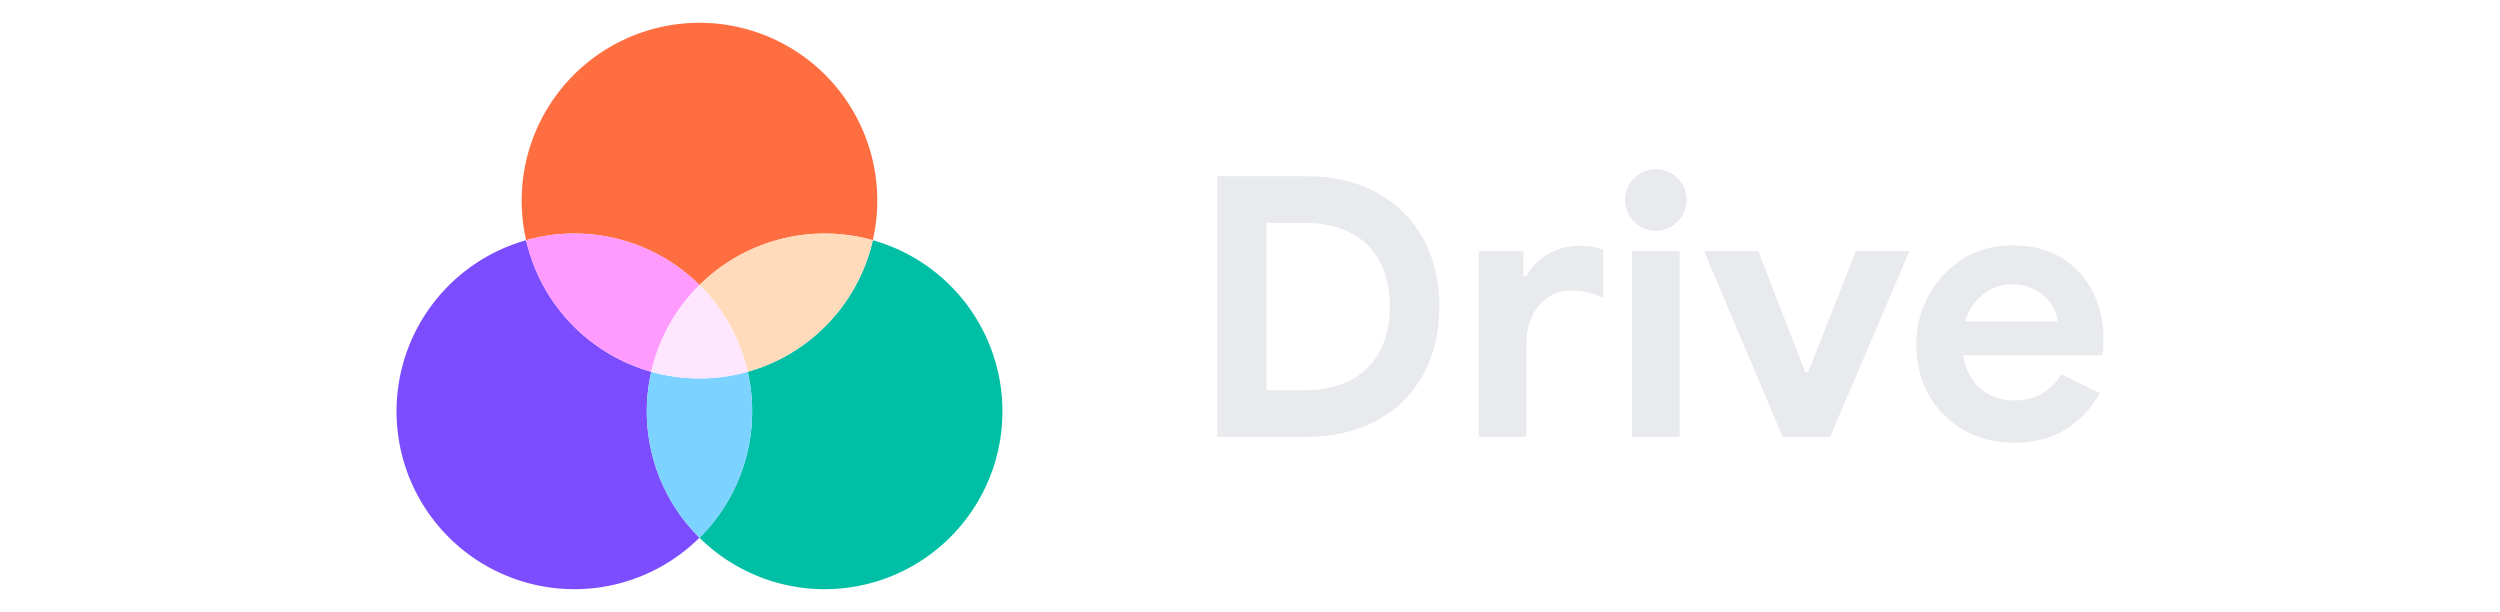
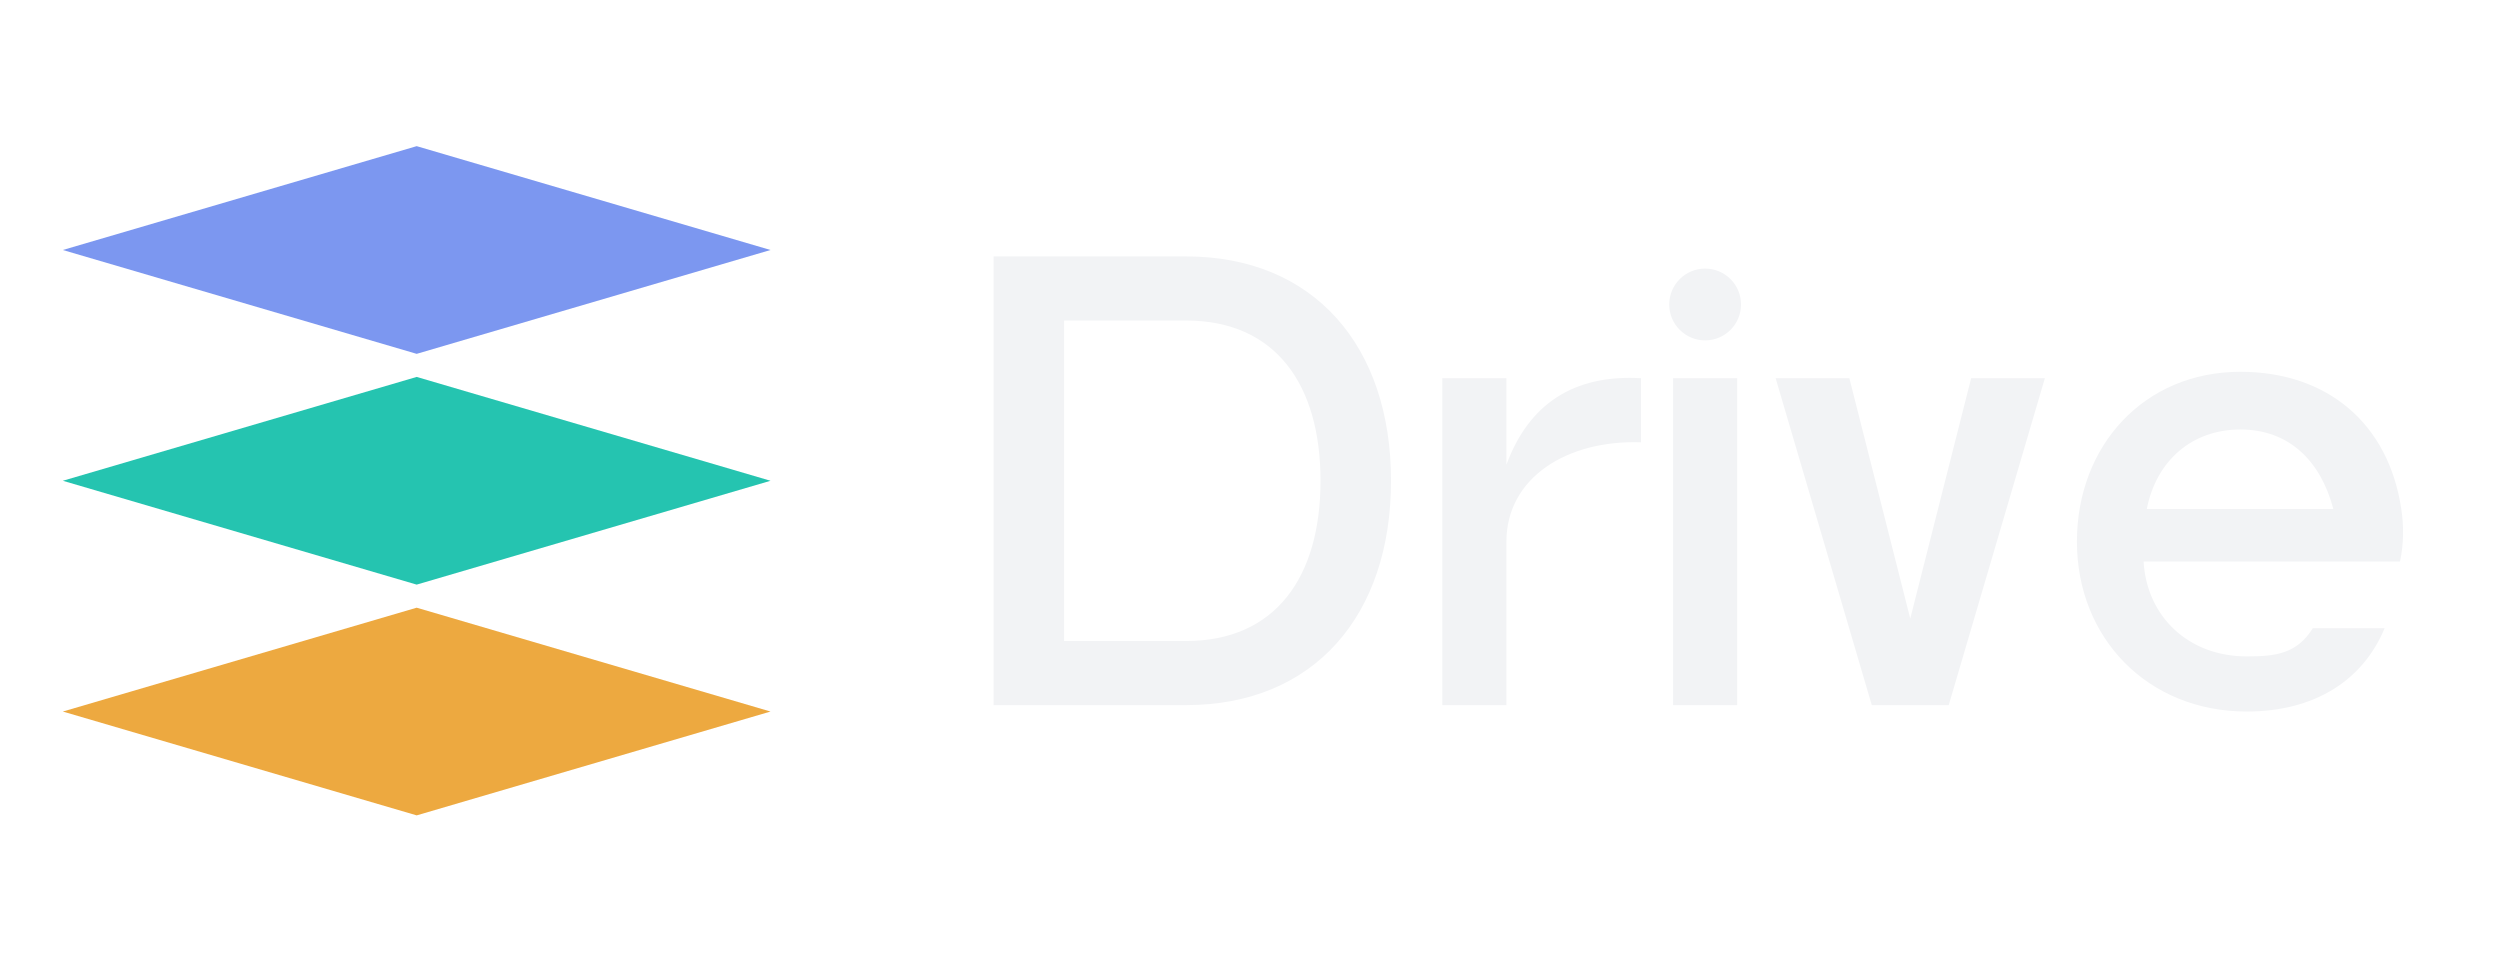
- <svg xmlns="http://www.w3.org/2000/svg" width="1536" height="376" viewBox="0 0 1536 376" fill="none" role="img" aria-label="Drive">
-   <g transform="translate(227.43 -10.28) scale(4.0465)">
-     <path fill="#FF6E40" d="M76.967 31.675 L76.927 31.014 L76.870 30.354 L76.797 29.695 L76.708 29.038 L76.602 28.384 L76.481 27.733 L76.344 27.084 L76.191 26.440 L76.022 25.799 L75.837 25.162 L75.637 24.531 L75.422 23.904 L75.191 23.283 L74.945 22.668 L74.684 22.058 L74.408 21.456 L74.117 20.860 L73.812 20.272 L73.492 19.692 L73.159 19.119 L72.811 18.555 L72.450 18.000 L72.075 17.453 L71.687 16.916 L71.285 16.389 L70.871 15.871 L70.445 15.364 L70.006 14.868 L69.555 14.382 L69.092 13.908 L68.618 13.445 L68.132 12.994 L67.636 12.555 L67.129 12.129 L66.611 11.715 L66.084 11.313 L65.547 10.925 L65.000 10.550 L64.445 10.189 L63.881 9.841 L63.308 9.508 L62.728 9.188 L62.140 8.883 L61.544 8.592 L60.942 8.316 L60.332 8.055 L59.717 7.809 L59.096 7.578 L58.469 7.363 L57.838 7.163 L57.201 6.978 L56.560 6.809 L55.916 6.656 L55.267 6.519 L54.616 6.398 L53.962 6.292 L53.305 6.203 L52.646 6.130 L51.986 6.073 L51.325 6.033 L50.663 6.008 L50.000 6.000 L49.337 6.008 L48.675 6.033 L48.014 6.073 L47.354 6.130 L46.695 6.203 L46.038 6.292 L45.384 6.398 L44.733 6.519 L44.084 6.656 L43.440 6.809 L42.799 6.978 L42.162 7.163 L41.531 7.363 L40.904 7.578 L40.283 7.809 L39.668 8.055 L39.058 8.316 L38.456 8.592 L37.860 8.883 L37.272 9.188 L36.692 9.508 L36.119 9.841 L35.555 10.189 L35.000 10.550 L34.453 10.925 L33.916 11.313 L33.389 11.715 L32.871 12.129 L32.364 12.555 L31.868 12.994 L31.382 13.445 L30.908 13.908 L30.445 14.382 L29.994 14.868 L29.555 15.364 L29.129 15.871 L28.715 16.389 L28.313 16.916 L27.925 17.453 L27.550 18.000 L27.189 18.555 L26.841 19.119 L26.508 19.692 L26.188 20.272 L25.883 20.860 L25.592 21.456 L25.316 22.058 L25.055 22.668 L24.809 23.283 L24.578 23.904 L24.363 24.531 L24.163 25.162 L23.978 25.799 L23.809 26.440 L23.656 27.084 L23.519 27.733 L23.398 28.384 L23.292 29.038 L23.203 29.695 L23.130 30.354 L23.073 31.014 L23.033 31.675 L23.008 32.337 L23.000 33.000 L23.008 33.663 L23.033 34.325 L23.073 34.986 L23.130 35.646 L23.203 36.305 L23.292 36.962 L23.398 37.616 L23.519 38.267 L23.656 38.916 L23.679 39.013 L23.799 38.978 L24.440 38.809 L25.084 38.656 L25.733 38.519 L26.384 38.398 L27.038 38.292 L27.695 38.203 L28.354 38.130 L29.014 38.073 L29.675 38.033 L30.337 38.008 L31.000 38.000 L31.663 38.008 L32.325 38.033 L32.986 38.073 L33.646 38.130 L34.305 38.203 L34.962 38.292 L35.616 38.398 L36.267 38.519 L36.916 38.656 L37.560 38.809 L38.201 38.978 L38.838 39.163 L39.469 39.363 L40.096 39.578 L40.717 39.809 L41.332 40.055 L41.942 40.316 L42.544 40.592 L43.140 40.883 L43.728 41.188 L44.308 41.508 L44.881 41.841 L45.445 42.189 L46.000 42.550 L46.547 42.925 L47.084 43.313 L47.611 43.715 L48.129 44.129 L48.636 44.555 L49.132 44.994 L49.618 45.445 L50.000 45.818 L50.382 45.445 L50.868 44.994 L51.364 44.555 L51.871 44.129 L52.389 43.715 L52.916 43.313 L53.453 42.925 L54.000 42.550 L54.555 42.189 L55.119 41.841 L55.692 41.508 L56.272 41.188 L56.860 40.883 L57.456 40.592 L58.058 40.316 L58.668 40.055 L59.283 39.809 L59.904 39.578 L60.531 39.363 L61.162 39.163 L61.799 38.978 L62.440 38.809 L63.084 38.656 L63.733 38.519 L64.384 38.398 L65.038 38.292 L65.695 38.203 L66.354 38.130 L67.014 38.073 L67.675 38.033 L68.337 38.008 L69.000 38.000 L69.663 38.008 L70.325 38.033 L70.986 38.073 L71.646 38.130 L72.305 38.203 L72.962 38.292 L73.616 38.398 L74.267 38.519 L74.916 38.656 L75.560 38.809 L76.201 38.978 L76.321 39.013 L76.344 38.916 L76.481 38.267 L76.602 37.616 L76.708 36.962 L76.797 36.305 L76.870 35.646 L76.927 34.986 L76.967 34.325 L76.992 33.663 L77.000 33.000 L76.992 32.337 Z" />
-     <path fill="#7C4DFF" d="M42.162 58.837 L41.531 58.637 L40.904 58.422 L40.283 58.191 L39.668 57.945 L39.058 57.684 L38.456 57.408 L37.860 57.117 L37.272 56.812 L36.692 56.492 L36.119 56.159 L35.555 55.811 L35.000 55.450 L34.453 55.075 L33.916 54.687 L33.389 54.285 L32.871 53.871 L32.364 53.445 L31.868 53.006 L31.382 52.555 L30.908 52.092 L30.445 51.618 L29.994 51.132 L29.555 50.636 L29.129 50.129 L28.715 49.611 L28.313 49.084 L27.925 48.547 L27.550 48.000 L27.189 47.445 L26.841 46.881 L26.508 46.308 L26.188 45.728 L25.883 45.140 L25.592 44.544 L25.316 43.942 L25.055 43.332 L24.809 42.717 L24.578 42.096 L24.363 41.469 L24.163 40.838 L23.978 40.201 L23.809 39.560 L23.679 39.013 L23.162 39.163 L22.531 39.363 L21.904 39.578 L21.283 39.809 L20.668 40.055 L20.058 40.316 L19.456 40.592 L18.860 40.883 L18.272 41.188 L17.692 41.508 L17.119 41.841 L16.555 42.189 L16.000 42.550 L15.453 42.925 L14.916 43.313 L14.389 43.715 L13.871 44.129 L13.364 44.555 L12.868 44.994 L12.382 45.445 L11.908 45.908 L11.445 46.382 L10.994 46.868 L10.555 47.364 L10.129 47.871 L9.715 48.389 L9.313 48.916 L8.925 49.453 L8.550 50.000 L8.189 50.555 L7.841 51.119 L7.508 51.692 L7.188 52.272 L6.883 52.860 L6.592 53.456 L6.316 54.058 L6.055 54.668 L5.809 55.283 L5.578 55.904 L5.363 56.531 L5.163 57.162 L4.978 57.799 L4.809 58.440 L4.656 59.084 L4.519 59.733 L4.398 60.384 L4.292 61.038 L4.203 61.695 L4.130 62.354 L4.073 63.014 L4.033 63.675 L4.008 64.337 L4.000 65.000 L4.008 65.663 L4.033 66.325 L4.073 66.986 L4.130 67.646 L4.203 68.305 L4.292 68.962 L4.398 69.616 L4.519 70.267 L4.656 70.916 L4.809 71.560 L4.978 72.201 L5.163 72.838 L5.363 73.469 L5.578 74.096 L5.809 74.717 L6.055 75.332 L6.316 75.942 L6.592 76.544 L6.883 77.140 L7.188 77.728 L7.508 78.308 L7.841 78.881 L8.189 79.445 L8.550 80.000 L8.925 80.547 L9.313 81.084 L9.715 81.611 L10.129 82.129 L10.555 82.636 L10.994 83.132 L11.445 83.618 L11.908 84.092 L12.382 84.555 L12.868 85.006 L13.364 85.445 L13.871 85.871 L14.389 86.285 L14.916 86.687 L15.453 87.075 L16.000 87.450 L16.555 87.811 L17.119 88.159 L17.692 88.492 L18.272 88.812 L18.860 89.117 L19.456 89.408 L20.058 89.684 L20.668 89.945 L21.283 90.191 L21.904 90.422 L22.531 90.637 L23.162 90.837 L23.799 91.022 L24.440 91.191 L25.084 91.344 L25.733 91.481 L26.384 91.602 L27.038 91.708 L27.695 91.797 L28.354 91.870 L29.014 91.927 L29.675 91.967 L30.337 91.992 L31.000 92.000 L31.663 91.992 L32.325 91.967 L32.986 91.927 L33.646 91.870 L34.305 91.797 L34.962 91.708 L35.616 91.602 L36.267 91.481 L36.916 91.344 L37.560 91.191 L38.201 91.022 L38.838 90.837 L39.469 90.637 L40.096 90.422 L40.717 90.191 L41.332 89.945 L41.942 89.684 L42.544 89.408 L43.140 89.117 L43.728 88.812 L44.308 88.492 L44.881 88.159 L45.445 87.811 L46.000 87.450 L46.547 87.075 L47.084 86.687 L47.611 86.285 L48.129 85.871 L48.636 85.445 L49.132 85.006 L49.618 84.555 L50.000 84.182 L49.908 84.092 L49.445 83.618 L48.994 83.132 L48.555 82.636 L48.129 82.129 L47.715 81.611 L47.313 81.084 L46.925 80.547 L46.550 80.000 L46.189 79.445 L45.841 78.881 L45.508 78.308 L45.188 77.728 L44.883 77.140 L44.592 76.544 L44.316 75.942 L44.055 75.332 L43.809 74.717 L43.578 74.096 L43.363 73.469 L43.163 72.838 L42.978 72.201 L42.809 71.560 L42.656 70.916 L42.519 70.267 L42.398 69.616 L42.292 68.962 L42.203 68.305 L42.130 67.646 L42.073 66.986 L42.033 66.325 L42.008 65.663 L42.000 65.000 L42.008 64.337 L42.033 63.675 L42.073 63.014 L42.130 62.354 L42.203 61.695 L42.292 61.038 L42.398 60.384 L42.519 59.733 L42.656 59.084 L42.679 58.987 Z" />
-     <path fill="#00BFA5" d="M95.967 63.675 L95.927 63.014 L95.870 62.354 L95.797 61.695 L95.708 61.038 L95.602 60.384 L95.481 59.733 L95.344 59.084 L95.191 58.440 L95.022 57.799 L94.837 57.162 L94.637 56.531 L94.422 55.904 L94.191 55.283 L93.945 54.668 L93.684 54.058 L93.408 53.456 L93.117 52.860 L92.812 52.272 L92.492 51.692 L92.159 51.119 L91.811 50.555 L91.450 50.000 L91.075 49.453 L90.687 48.916 L90.285 48.389 L89.871 47.871 L89.445 47.364 L89.006 46.868 L88.555 46.382 L88.092 45.908 L87.618 45.445 L87.132 44.994 L86.636 44.555 L86.129 44.129 L85.611 43.715 L85.084 43.313 L84.547 42.925 L84.000 42.550 L83.445 42.189 L82.881 41.841 L82.308 41.508 L81.728 41.188 L81.140 40.883 L80.544 40.592 L79.942 40.316 L79.332 40.055 L78.717 39.809 L78.096 39.578 L77.469 39.363 L76.838 39.163 L76.321 39.013 L76.191 39.560 L76.022 40.201 L75.837 40.838 L75.637 41.469 L75.422 42.096 L75.191 42.717 L74.945 43.332 L74.684 43.942 L74.408 44.544 L74.117 45.140 L73.812 45.728 L73.492 46.308 L73.159 46.881 L72.811 47.445 L72.450 48.000 L72.075 48.547 L71.687 49.084 L71.285 49.611 L70.871 50.129 L70.445 50.636 L70.006 51.132 L69.555 51.618 L69.092 52.092 L68.618 52.555 L68.132 53.006 L67.636 53.445 L67.129 53.871 L66.611 54.285 L66.084 54.687 L65.547 55.075 L65.000 55.450 L64.445 55.811 L63.881 56.159 L63.308 56.492 L62.728 56.812 L62.140 57.117 L61.544 57.408 L60.942 57.684 L60.332 57.945 L59.717 58.191 L59.096 58.422 L58.469 58.637 L57.838 58.837 L57.321 58.987 L57.344 59.084 L57.481 59.733 L57.602 60.384 L57.708 61.038 L57.797 61.695 L57.870 62.354 L57.927 63.014 L57.967 63.675 L57.992 64.337 L58.000 65.000 L57.992 65.663 L57.967 66.325 L57.927 66.986 L57.870 67.646 L57.797 68.305 L57.708 68.962 L57.602 69.616 L57.481 70.267 L57.344 70.916 L57.191 71.560 L57.022 72.201 L56.837 72.838 L56.637 73.469 L56.422 74.096 L56.191 74.717 L55.945 75.332 L55.684 75.942 L55.408 76.544 L55.117 77.140 L54.812 77.728 L54.492 78.308 L54.159 78.881 L53.811 79.445 L53.450 80.000 L53.075 80.547 L52.687 81.084 L52.285 81.611 L51.871 82.129 L51.445 82.636 L51.006 83.132 L50.555 83.618 L50.092 84.092 L50.000 84.182 L50.382 84.555 L50.868 85.006 L51.364 85.445 L51.871 85.871 L52.389 86.285 L52.916 86.687 L53.453 87.075 L54.000 87.450 L54.555 87.811 L55.119 88.159 L55.692 88.492 L56.272 88.812 L56.860 89.117 L57.456 89.408 L58.058 89.684 L58.668 89.945 L59.283 90.191 L59.904 90.422 L60.531 90.637 L61.162 90.837 L61.799 91.022 L62.440 91.191 L63.084 91.344 L63.733 91.481 L64.384 91.602 L65.038 91.708 L65.695 91.797 L66.354 91.870 L67.014 91.927 L67.675 91.967 L68.337 91.992 L69.000 92.000 L69.663 91.992 L70.325 91.967 L70.986 91.927 L71.646 91.870 L72.305 91.797 L72.962 91.708 L73.616 91.602 L74.267 91.481 L74.916 91.344 L75.560 91.191 L76.201 91.022 L76.838 90.837 L77.469 90.637 L78.096 90.422 L78.717 90.191 L79.332 89.945 L79.942 89.684 L80.544 89.408 L81.140 89.117 L81.728 88.812 L82.308 88.492 L82.881 88.159 L83.445 87.811 L84.000 87.450 L84.547 87.075 L85.084 86.687 L85.611 86.285 L86.129 85.871 L86.636 85.445 L87.132 85.006 L87.618 84.555 L88.092 84.092 L88.555 83.618 L89.006 83.132 L89.445 82.636 L89.871 82.129 L90.285 81.611 L90.687 81.084 L91.075 80.547 L91.450 80.000 L91.811 79.445 L92.159 78.881 L92.492 78.308 L92.812 77.728 L93.117 77.140 L93.408 76.544 L93.684 75.942 L93.945 75.332 L94.191 74.717 L94.422 74.096 L94.637 73.469 L94.837 72.838 L95.022 72.201 L95.191 71.560 L95.344 70.916 L95.481 70.267 L95.602 69.616 L95.708 68.962 L95.797 68.305 L95.870 67.646 L95.927 66.986 L95.967 66.325 L95.992 65.663 L96.000 65.000 L95.992 64.337 Z" />
-     <path fill="#FF9AFF" d="M23.978 40.201 L24.163 40.838 L24.363 41.469 L24.578 42.096 L24.809 42.717 L25.055 43.332 L25.316 43.942 L25.592 44.544 L25.883 45.140 L26.188 45.728 L26.508 46.308 L26.841 46.881 L27.189 47.445 L27.550 48.000 L27.925 48.547 L28.313 49.084 L28.715 49.611 L29.129 50.129 L29.555 50.636 L29.994 51.132 L30.445 51.618 L30.908 52.092 L31.382 52.555 L31.868 53.006 L32.364 53.445 L32.871 53.871 L33.389 54.285 L33.916 54.687 L34.453 55.075 L35.000 55.450 L35.555 55.811 L36.119 56.159 L36.692 56.492 L37.272 56.812 L37.860 57.117 L38.456 57.408 L39.058 57.684 L39.668 57.945 L40.283 58.191 L40.904 58.422 L41.531 58.637 L42.162 58.837 L42.679 58.987 L42.809 58.440 L42.978 57.799 L43.163 57.162 L43.363 56.531 L43.578 55.904 L43.809 55.283 L44.055 54.668 L44.316 54.058 L44.592 53.456 L44.883 52.860 L45.188 52.272 L45.508 51.692 L45.841 51.119 L46.189 50.555 L46.550 50.000 L46.925 49.453 L47.313 48.916 L47.715 48.389 L48.129 47.871 L48.555 47.364 L48.994 46.868 L49.445 46.382 L49.908 45.908 L50.000 45.818 L49.618 45.445 L49.132 44.994 L48.636 44.555 L48.129 44.129 L47.611 43.715 L47.084 43.313 L46.547 42.925 L46.000 42.550 L45.445 42.189 L44.881 41.841 L44.308 41.508 L43.728 41.188 L43.140 40.883 L42.544 40.592 L41.942 40.316 L41.332 40.055 L40.717 39.809 L40.096 39.578 L39.469 39.363 L38.838 39.163 L38.201 38.978 L37.560 38.809 L36.916 38.656 L36.267 38.519 L35.616 38.398 L34.962 38.292 L34.305 38.203 L33.646 38.130 L32.986 38.073 L32.325 38.033 L31.663 38.008 L31.000 38.000 L30.337 38.008 L29.675 38.033 L29.014 38.073 L28.354 38.130 L27.695 38.203 L27.038 38.292 L26.384 38.398 L25.733 38.519 L25.084 38.656 L24.440 38.809 L23.799 38.978 L23.679 39.013 L23.809 39.560 Z" />
-     <path fill="#FFDBBC" d="M57.838 58.837 L58.469 58.637 L59.096 58.422 L59.717 58.191 L60.332 57.945 L60.942 57.684 L61.544 57.408 L62.140 57.117 L62.728 56.812 L63.308 56.492 L63.881 56.159 L64.445 55.811 L65.000 55.450 L65.547 55.075 L66.084 54.687 L66.611 54.285 L67.129 53.871 L67.636 53.445 L68.132 53.006 L68.618 52.555 L69.092 52.092 L69.555 51.618 L70.006 51.132 L70.445 50.636 L70.871 50.129 L71.285 49.611 L71.687 49.084 L72.075 48.547 L72.450 48.000 L72.811 47.445 L73.159 46.881 L73.492 46.308 L73.812 45.728 L74.117 45.140 L74.408 44.544 L74.684 43.942 L74.945 43.332 L75.191 42.717 L75.422 42.096 L75.637 41.469 L75.837 40.838 L76.022 40.201 L76.191 39.560 L76.321 39.013 L76.201 38.978 L75.560 38.809 L74.916 38.656 L74.267 38.519 L73.616 38.398 L72.962 38.292 L72.305 38.203 L71.646 38.130 L70.986 38.073 L70.325 38.033 L69.663 38.008 L69.000 38.000 L68.337 38.008 L67.675 38.033 L67.014 38.073 L66.354 38.130 L65.695 38.203 L65.038 38.292 L64.384 38.398 L63.733 38.519 L63.084 38.656 L62.440 38.809 L61.799 38.978 L61.162 39.163 L60.531 39.363 L59.904 39.578 L59.283 39.809 L58.668 40.055 L58.058 40.316 L57.456 40.592 L56.860 40.883 L56.272 41.188 L55.692 41.508 L55.119 41.841 L54.555 42.189 L54.000 42.550 L53.453 42.925 L52.916 43.313 L52.389 43.715 L51.871 44.129 L51.364 44.555 L50.868 44.994 L50.382 45.445 L50.000 45.818 L50.092 45.908 L50.555 46.382 L51.006 46.868 L51.445 47.364 L51.871 47.871 L52.285 48.389 L52.687 48.916 L53.075 49.453 L53.450 50.000 L53.811 50.555 L54.159 51.119 L54.492 51.692 L54.812 52.272 L55.117 52.860 L55.408 53.456 L55.684 54.058 L55.945 54.668 L56.191 55.283 L56.422 55.904 L56.637 56.531 L56.837 57.162 L57.022 57.799 L57.191 58.440 L57.321 58.987 Z" />
-     <path fill="#7CD3FF" d="M57.967 63.675 L57.927 63.014 L57.870 62.354 L57.797 61.695 L57.708 61.038 L57.602 60.384 L57.481 59.733 L57.344 59.084 L57.321 58.987 L57.201 59.022 L56.560 59.191 L55.916 59.344 L55.267 59.481 L54.616 59.602 L53.962 59.708 L53.305 59.797 L52.646 59.870 L51.986 59.927 L51.325 59.967 L50.663 59.992 L50.000 60.000 L49.337 59.992 L48.675 59.967 L48.014 59.927 L47.354 59.870 L46.695 59.797 L46.038 59.708 L45.384 59.602 L44.733 59.481 L44.084 59.344 L43.440 59.191 L42.799 59.022 L42.679 58.987 L42.656 59.084 L42.519 59.733 L42.398 60.384 L42.292 61.038 L42.203 61.695 L42.130 62.354 L42.073 63.014 L42.033 63.675 L42.008 64.337 L42.000 65.000 L42.008 65.663 L42.033 66.325 L42.073 66.986 L42.130 67.646 L42.203 68.305 L42.292 68.962 L42.398 69.616 L42.519 70.267 L42.656 70.916 L42.809 71.560 L42.978 72.201 L43.163 72.838 L43.363 73.469 L43.578 74.096 L43.809 74.717 L44.055 75.332 L44.316 75.942 L44.592 76.544 L44.883 77.140 L45.188 77.728 L45.508 78.308 L45.841 78.881 L46.189 79.445 L46.550 80.000 L46.925 80.547 L47.313 81.084 L47.715 81.611 L48.129 82.129 L48.555 82.636 L48.994 83.132 L49.445 83.618 L49.908 84.092 L50.000 84.182 L50.092 84.092 L50.555 83.618 L51.006 83.132 L51.445 82.636 L51.871 82.129 L52.285 81.611 L52.687 81.084 L53.075 80.547 L53.450 80.000 L53.811 79.445 L54.159 78.881 L54.492 78.308 L54.812 77.728 L55.117 77.140 L55.408 76.544 L55.684 75.942 L55.945 75.332 L56.191 74.717 L56.422 74.096 L56.637 73.469 L56.837 72.838 L57.022 72.201 L57.191 71.560 L57.344 70.916 L57.481 70.267 L57.602 69.616 L57.708 68.962 L57.797 68.305 L57.870 67.646 L57.927 66.986 L57.967 66.325 L57.992 65.663 L58.000 65.000 L57.992 64.337 Z" />
-     <path fill="#FFE6FF" d="M42.799 59.022 L43.440 59.191 L44.084 59.344 L44.733 59.481 L45.384 59.602 L46.038 59.708 L46.695 59.797 L47.354 59.870 L48.014 59.927 L48.675 59.967 L49.337 59.992 L50.000 60.000 L50.663 59.992 L51.325 59.967 L51.986 59.927 L52.646 59.870 L53.305 59.797 L53.962 59.708 L54.616 59.602 L55.267 59.481 L55.916 59.344 L56.560 59.191 L57.201 59.022 L57.321 58.987 L57.191 58.440 L57.022 57.799 L56.837 57.162 L56.637 56.531 L56.422 55.904 L56.191 55.283 L55.945 54.668 L55.684 54.058 L55.408 53.456 L55.117 52.860 L54.812 52.272 L54.492 51.692 L54.159 51.119 L53.811 50.555 L53.450 50.000 L53.075 49.453 L52.687 48.916 L52.285 48.389 L51.871 47.871 L51.445 47.364 L51.006 46.868 L50.555 46.382 L50.092 45.908 L50.000 45.818 L49.908 45.908 L49.445 46.382 L48.994 46.868 L48.555 47.364 L48.129 47.871 L47.715 48.389 L47.313 48.916 L46.925 49.453 L46.550 50.000 L46.189 50.555 L45.841 51.119 L45.508 51.692 L45.188 52.272 L44.883 52.860 L44.592 53.456 L44.316 54.058 L44.055 54.668 L43.809 55.283 L43.578 55.904 L43.363 56.531 L43.163 57.162 L42.978 57.799 L42.809 58.440 L42.679 58.987 Z" />
+ <svg xmlns="http://www.w3.org/2000/svg" viewBox="0 0 156 60" width="156" height="60">
+   <g transform="translate(2 6) scale(0.48)">
+     <polygon points="50,6.5 96,20 50,33.5 4,20" fill="#7C97F0" />
+     <polygon points="50,36.5 96,50 50,63.5 4,50" fill="#25C4B0" />
+     <polygon points="50,66.5 96,80 50,93.5 4,80" fill="#EDA940" />
  </g>
-   <path transform="translate(729.77 268.42) scale(0.2237)" fill="#E8EAED" d="M81 0V-716H323Q437 -716 519.5 -670.5Q602 -625 646.5 -544.5Q691 -464 691 -358Q691 -252 646.5 -171.0Q602 -90 519.5 -45.0Q437 0 323 0ZM216 -128H317Q396 -128 449.0 -156.5Q502 -185 528.5 -237.0Q555 -289 555 -358Q555 -428 528.5 -479.5Q502 -531 449.0 -559.5Q396 -588 317 -588H216ZM799 0V-510H922V-442H930Q943 -466 964.5 -484.5Q986 -503 1015.0 -514.0Q1044 -525 1077 -525Q1097 -525 1113.0 -522.0Q1129 -519 1141 -514V-383Q1120 -391 1099.5 -396.5Q1079 -402 1056 -402Q1017 -402 988.5 -382.5Q960 -363 945.0 -329.5Q930 -296 930 -254V0ZM1220 0V-510H1351V0ZM1286 -566Q1251 -566 1226.0 -591.0Q1201 -616 1201 -651Q1201 -686 1226.0 -710.5Q1251 -735 1286 -735Q1321 -735 1345.5 -710.5Q1370 -686 1370 -651Q1370 -616 1345.5 -591.0Q1321 -566 1286 -566ZM1634 0 1418 -510H1567L1696 -178H1704L1835 -510H1982L1764 0ZM2268 16Q2191 16 2130.5 -19.0Q2070 -54 2035.5 -115.0Q2001 -176 2001 -254Q2001 -327 2035.0 -389.0Q2069 -451 2128.0 -488.5Q2187 -526 2263 -526Q2345 -526 2401.0 -491.0Q2457 -456 2486.0 -397.5Q2515 -339 2515 -268Q2515 -252 2514.0 -240.5Q2513 -229 2512 -224H2074V-317H2389Q2388 -334 2379.0 -352.0Q2370 -370 2354.0 -385.0Q2338 -400 2315.5 -409.5Q2293 -419 2264 -419Q2226 -419 2194.5 -399.0Q2163 -379 2145.0 -343.5Q2127 -308 2127 -259Q2127 -208 2146.0 -172.5Q2165 -137 2197.5 -118.5Q2230 -100 2270 -100Q2317 -100 2349.0 -120.5Q2381 -141 2399 -172L2505 -120Q2469 -57 2411.0 -20.5Q2353 16 2268 16Z" />
+   <g fill="#F2F3F5" fill-rule="evenodd" transform="translate(62 16) scale(0.4)">
+     <g transform="translate(0 0)">
+       <path d="M0,0 H30 C50,0 62,14 62,35 C62,56 50,70 30,70 H0 Z M11,10 V60 H30 C44,60 51,50 51,35 C51,20 44,10 30,10 Z" />
+     </g>
+     <g transform="translate(70 0)">
+       <path d="M0,19 H10 V32.5 C13.5,23 20.5,18.4 31,19 V29 C19.5,28.6 10,34.5 10,44.5 V70 H0 Z" />
+     </g>
+     <g transform="translate(106 0)">
+       <path d="M0,19 H10 V70 H0 Z" />
+       <circle cx="5" cy="7.5" r="5.6" />
+     </g>
+     <g transform="translate(122 0)">
+       <path d="M0,19 H11.5 L21,56.5 L30.5,19 H42 L27,70 H15 Z" />
+     </g>
+     <g transform="translate(169 0)">
+       <path d="M25.5,18 C10.5,18 0,29.5 0,44.5 C0,59.5 11,71 26.5,71 C37,71 44.6,66.2 48,58 H36.8 C34.3,62 31,62.4 26.5,62.4 C17.4,62.4 10.9,56.2 10.4,47.6 H50.4 C51,44.8 51,42 50.6,39.4 C48.6,26 39,18 25.5,18 Z M10.9,39.4 H40 C38,31.8 33,27 25.5,27 C18,27 12.4,31.8 10.9,39.4 Z" />
+     </g>
+   </g>
</svg>
